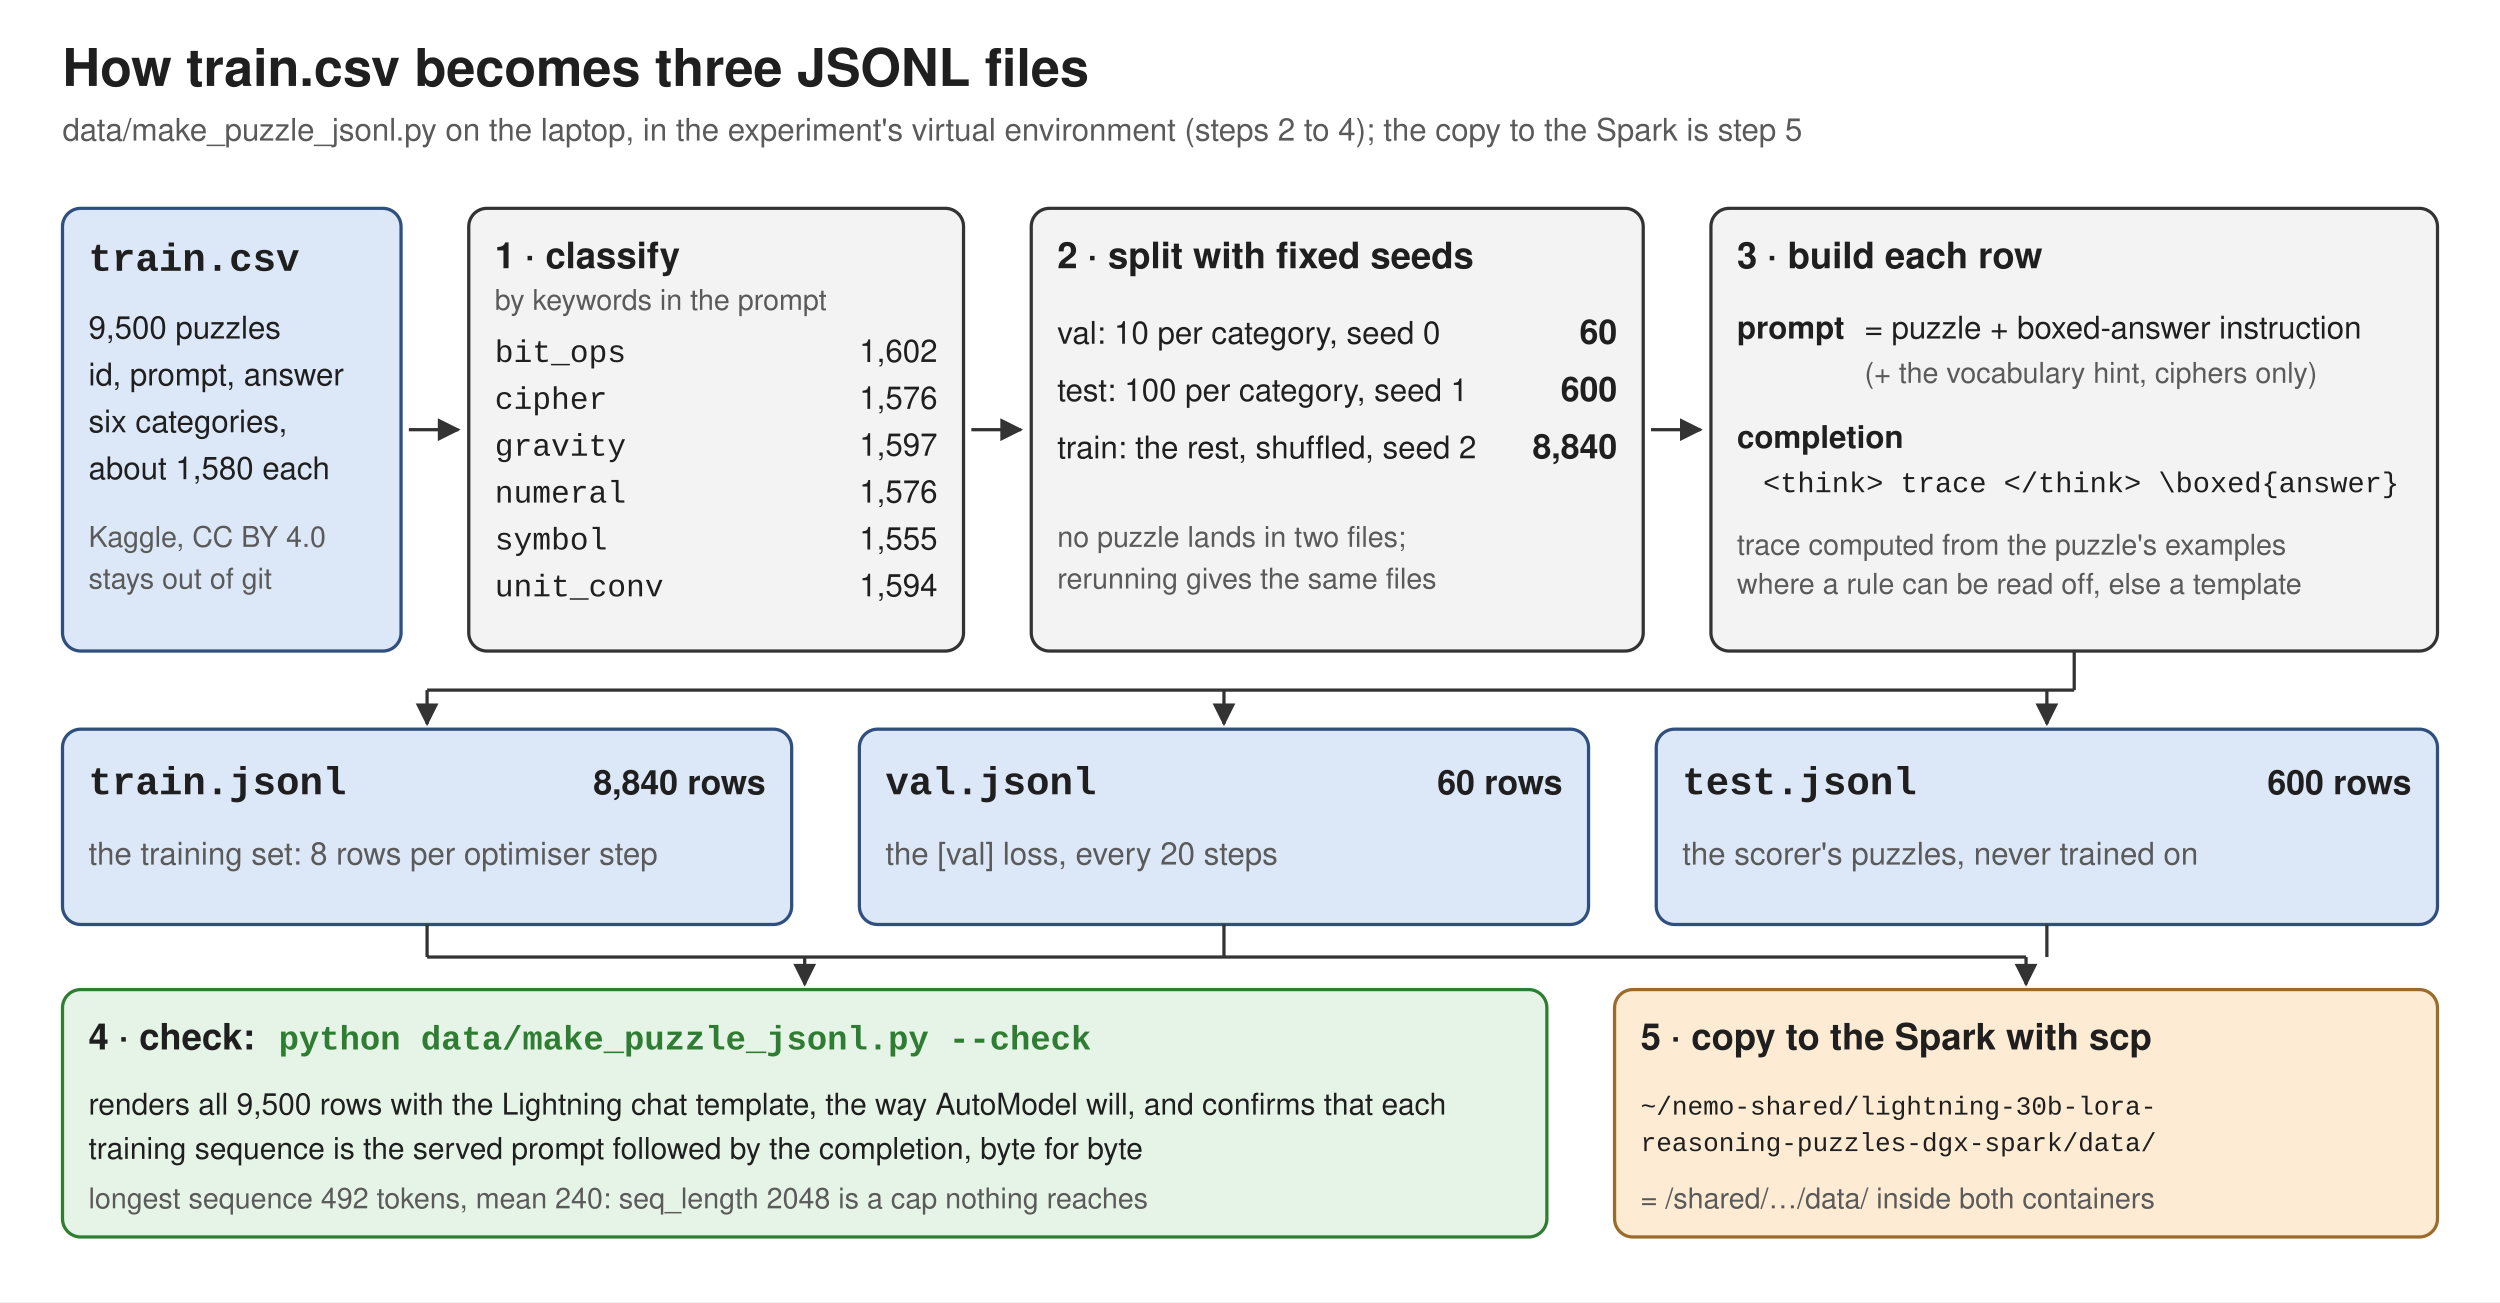
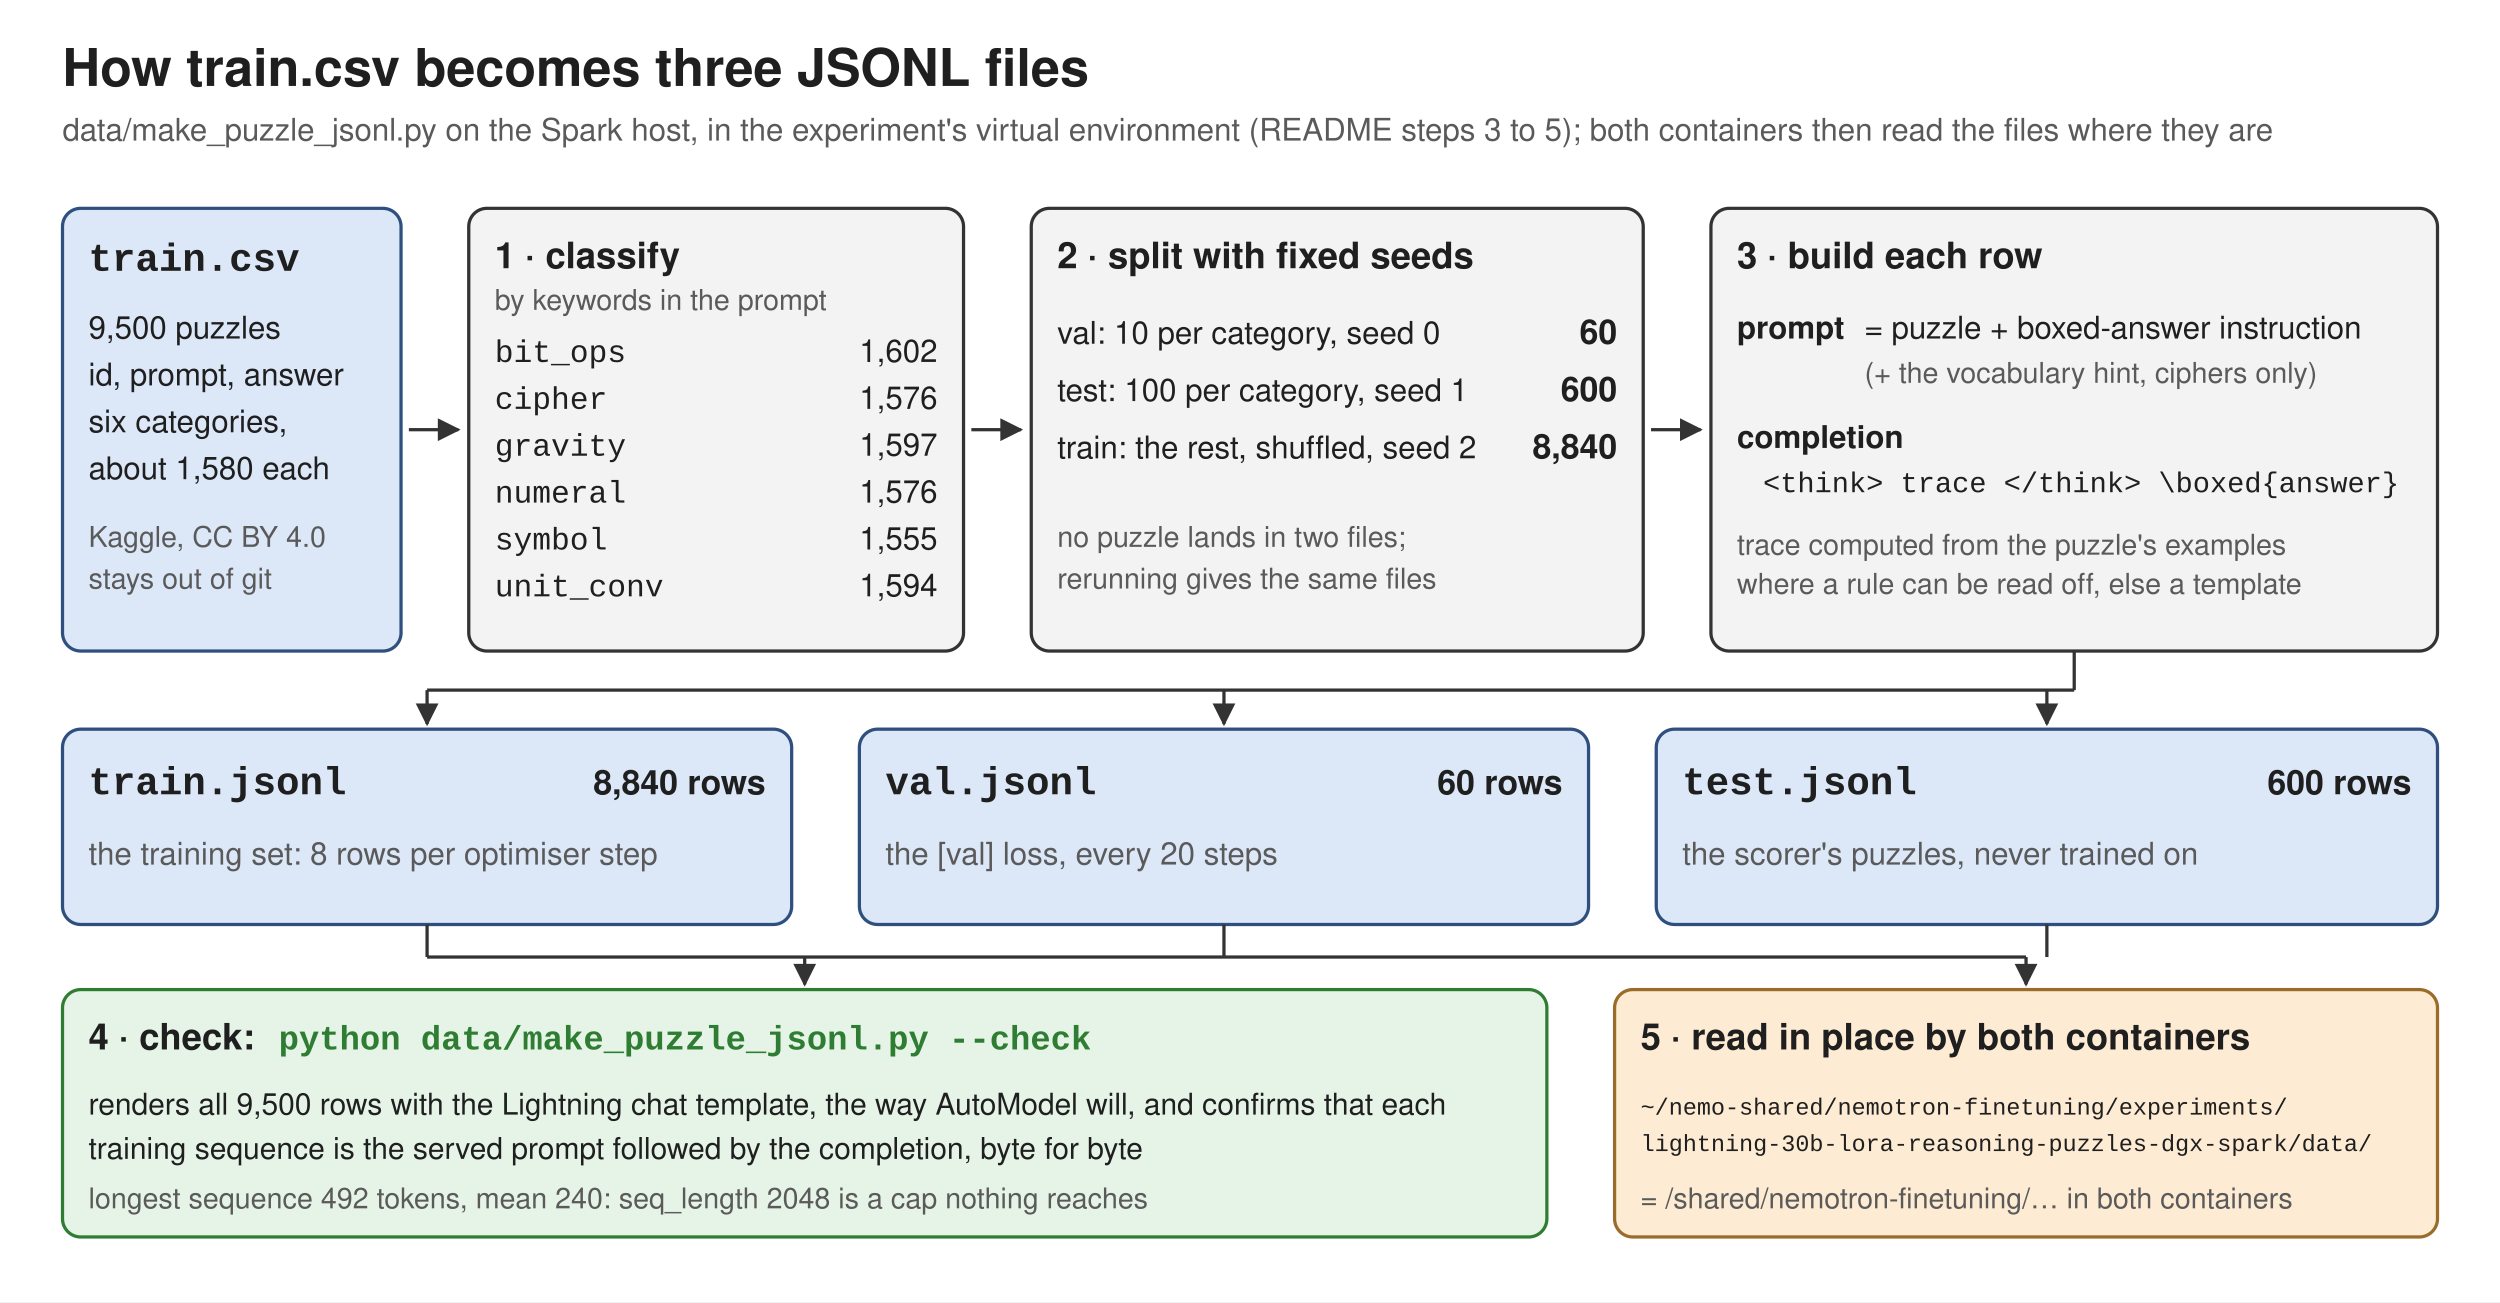
<svg xmlns="http://www.w3.org/2000/svg" width="1920" height="1000" viewBox="0 0 1920 1000" role="img" aria-label="How train.csv becomes three JSONL files">
  <defs>
    <marker id="arrow" viewBox="0 0 10 10" refX="9" refY="5" markerWidth="7" markerHeight="7" orient="auto-start-reverse">
      <path d="M0 0L10 5L0 10z" fill="#333333" />
    </marker>
  </defs>
  <rect width="1920" height="1000" fill="#ffffff" />
  <text x="48" y="66" font-family="'Helvetica Neue', Helvetica, Arial, sans-serif" font-size="40" font-weight="700" fill="#1f1f1f" text-anchor="start">How train.csv becomes three JSONL files</text>
-   <text x="48" y="108" font-family="'Helvetica Neue', Helvetica, Arial, sans-serif" font-size="24" font-weight="400" fill="#5a5a5a" text-anchor="start">data/make_puzzle_jsonl.py on the laptop, in the experiment's virtual environment (steps 2 to 4); the copy to the Spark is step 5</text>
+   <text x="48" y="108" font-family="'Helvetica Neue', Helvetica, Arial, sans-serif" font-size="24" font-weight="400" fill="#5a5a5a" text-anchor="start">data/make_puzzle_jsonl.py on the Spark host, in the experiment's virtual environment (README steps 3 to 5); both containers then read the files where they are</text>
  <rect x="48" y="160" width="260" height="340" rx="14" fill="#dce8f8" stroke="#2f4f7f" stroke-width="2.5" />
  <text x="68" y="208" font-family="Menlo, Monaco, 'Courier New', monospace" font-size="30" font-weight="700" fill="#1f1f1f" text-anchor="start">train.csv</text>
  <text x="68" y="260" font-family="'Helvetica Neue', Helvetica, Arial, sans-serif" font-size="24" font-weight="400" fill="#1f1f1f" text-anchor="start">9,500 puzzles</text>
  <text x="68" y="296" font-family="'Helvetica Neue', Helvetica, Arial, sans-serif" font-size="24" font-weight="400" fill="#1f1f1f" text-anchor="start">id, prompt, answer</text>
  <text x="68" y="332" font-family="'Helvetica Neue', Helvetica, Arial, sans-serif" font-size="24" font-weight="400" fill="#1f1f1f" text-anchor="start">six categories,</text>
  <text x="68" y="368" font-family="'Helvetica Neue', Helvetica, Arial, sans-serif" font-size="24" font-weight="400" fill="#1f1f1f" text-anchor="start">about 1,580 each</text>
  <text x="68" y="420" font-family="'Helvetica Neue', Helvetica, Arial, sans-serif" font-size="22" font-weight="400" fill="#5a5a5a" text-anchor="start">Kaggle, CC BY 4.0</text>
  <text x="68" y="452" font-family="'Helvetica Neue', Helvetica, Arial, sans-serif" font-size="22" font-weight="400" fill="#5a5a5a" text-anchor="start">stays out of git</text>
  <rect x="360" y="160" width="380" height="340" rx="14" fill="#f3f3f3" stroke="#333333" stroke-width="2.5" />
  <text x="380" y="206" font-family="'Helvetica Neue', Helvetica, Arial, sans-serif" font-size="28" font-weight="700" fill="#1f1f1f" text-anchor="start">1 · classify</text>
  <text x="380" y="238" font-family="'Helvetica Neue', Helvetica, Arial, sans-serif" font-size="22" font-weight="400" fill="#5a5a5a" text-anchor="start">by keywords in the prompt</text>
  <text x="380" y="278" font-family="Menlo, Monaco, 'Courier New', monospace" font-size="24" font-weight="400" fill="#1f1f1f" text-anchor="start">bit_ops</text>
  <text x="720" y="278" font-family="'Helvetica Neue', Helvetica, Arial, sans-serif" font-size="24" font-weight="400" fill="#1f1f1f" text-anchor="end">1,602</text>
  <text x="380" y="314" font-family="Menlo, Monaco, 'Courier New', monospace" font-size="24" font-weight="400" fill="#1f1f1f" text-anchor="start">cipher</text>
  <text x="720" y="314" font-family="'Helvetica Neue', Helvetica, Arial, sans-serif" font-size="24" font-weight="400" fill="#1f1f1f" text-anchor="end">1,576</text>
  <text x="380" y="350" font-family="Menlo, Monaco, 'Courier New', monospace" font-size="24" font-weight="400" fill="#1f1f1f" text-anchor="start">gravity</text>
  <text x="720" y="350" font-family="'Helvetica Neue', Helvetica, Arial, sans-serif" font-size="24" font-weight="400" fill="#1f1f1f" text-anchor="end">1,597</text>
  <text x="380" y="386" font-family="Menlo, Monaco, 'Courier New', monospace" font-size="24" font-weight="400" fill="#1f1f1f" text-anchor="start">numeral</text>
  <text x="720" y="386" font-family="'Helvetica Neue', Helvetica, Arial, sans-serif" font-size="24" font-weight="400" fill="#1f1f1f" text-anchor="end">1,576</text>
  <text x="380" y="422" font-family="Menlo, Monaco, 'Courier New', monospace" font-size="24" font-weight="400" fill="#1f1f1f" text-anchor="start">symbol</text>
  <text x="720" y="422" font-family="'Helvetica Neue', Helvetica, Arial, sans-serif" font-size="24" font-weight="400" fill="#1f1f1f" text-anchor="end">1,555</text>
  <text x="380" y="458" font-family="Menlo, Monaco, 'Courier New', monospace" font-size="24" font-weight="400" fill="#1f1f1f" text-anchor="start">unit_conv</text>
  <text x="720" y="458" font-family="'Helvetica Neue', Helvetica, Arial, sans-serif" font-size="24" font-weight="400" fill="#1f1f1f" text-anchor="end">1,594</text>
  <rect x="792" y="160" width="470" height="340" rx="14" fill="#f3f3f3" stroke="#333333" stroke-width="2.5" />
  <text x="812" y="206" font-family="'Helvetica Neue', Helvetica, Arial, sans-serif" font-size="28" font-weight="700" fill="#1f1f1f" text-anchor="start">2 · split with fixed seeds</text>
  <text x="812" y="264" font-family="'Helvetica Neue', Helvetica, Arial, sans-serif" font-size="24" font-weight="400" fill="#1f1f1f" text-anchor="start">val: 10 per category, seed 0</text>
  <text x="1242" y="264" font-family="'Helvetica Neue', Helvetica, Arial, sans-serif" font-size="26" font-weight="700" fill="#1f1f1f" text-anchor="end">60</text>
  <text x="812" y="308" font-family="'Helvetica Neue', Helvetica, Arial, sans-serif" font-size="24" font-weight="400" fill="#1f1f1f" text-anchor="start">test: 100 per category, seed 1</text>
  <text x="1242" y="308" font-family="'Helvetica Neue', Helvetica, Arial, sans-serif" font-size="26" font-weight="700" fill="#1f1f1f" text-anchor="end">600</text>
  <text x="812" y="352" font-family="'Helvetica Neue', Helvetica, Arial, sans-serif" font-size="24" font-weight="400" fill="#1f1f1f" text-anchor="start">train: the rest, shuffled, seed 2</text>
  <text x="1242" y="352" font-family="'Helvetica Neue', Helvetica, Arial, sans-serif" font-size="26" font-weight="700" fill="#1f1f1f" text-anchor="end">8,840</text>
  <text x="812" y="420" font-family="'Helvetica Neue', Helvetica, Arial, sans-serif" font-size="22" font-weight="400" fill="#5a5a5a" text-anchor="start">no puzzle lands in two files;</text>
  <text x="812" y="452" font-family="'Helvetica Neue', Helvetica, Arial, sans-serif" font-size="22" font-weight="400" fill="#5a5a5a" text-anchor="start">rerunning gives the same files</text>
  <rect x="1314" y="160" width="558" height="340" rx="14" fill="#f3f3f3" stroke="#333333" stroke-width="2.5" />
  <text x="1334" y="206" font-family="'Helvetica Neue', Helvetica, Arial, sans-serif" font-size="28" font-weight="700" fill="#1f1f1f" text-anchor="start">3 · build each row</text>
  <text x="1334" y="260" font-family="'Helvetica Neue', Helvetica, Arial, sans-serif" font-size="24" font-weight="700" fill="#1f1f1f" text-anchor="start">prompt</text>
  <text x="1432" y="260" font-family="'Helvetica Neue', Helvetica, Arial, sans-serif" font-size="24" font-weight="400" fill="#1f1f1f" text-anchor="start">= puzzle + boxed-answer instruction</text>
  <text x="1432" y="294" font-family="'Helvetica Neue', Helvetica, Arial, sans-serif" font-size="22" font-weight="400" fill="#5a5a5a" text-anchor="start">(+ the vocabulary hint, ciphers only)</text>
  <text x="1334" y="344" font-family="'Helvetica Neue', Helvetica, Arial, sans-serif" font-size="24" font-weight="700" fill="#1f1f1f" text-anchor="start">completion</text>
  <text x="1354" y="378" font-family="Menlo, Monaco, 'Courier New', monospace" font-size="22" font-weight="400" fill="#1f1f1f" text-anchor="start">&lt;think&gt; trace &lt;/think&gt; \boxed{answer}</text>
  <text x="1334" y="426" font-family="'Helvetica Neue', Helvetica, Arial, sans-serif" font-size="22" font-weight="400" fill="#5a5a5a" text-anchor="start">trace computed from the puzzle's examples</text>
  <text x="1334" y="456" font-family="'Helvetica Neue', Helvetica, Arial, sans-serif" font-size="22" font-weight="400" fill="#5a5a5a" text-anchor="start">where a rule can be read off, else a template</text>
  <line x1="314" y1="330.0" x2="352" y2="330.0" stroke="#333333" stroke-width="2.5" marker-end="url(#arrow)" />
  <line x1="746" y1="330.0" x2="784" y2="330.0" stroke="#333333" stroke-width="2.5" marker-end="url(#arrow)" />
  <line x1="1268" y1="330.0" x2="1306" y2="330.0" stroke="#333333" stroke-width="2.5" marker-end="url(#arrow)" />
  <rect x="48" y="560" width="560" height="150" rx="14" fill="#dce8f8" stroke="#2f4f7f" stroke-width="2.5" />
  <text x="68" y="610" font-family="Menlo, Monaco, 'Courier New', monospace" font-size="30" font-weight="700" fill="#1f1f1f" text-anchor="start">train.jsonl</text>
  <text x="588" y="610" font-family="'Helvetica Neue', Helvetica, Arial, sans-serif" font-size="26" font-weight="700" fill="#1f1f1f" text-anchor="end">8,840 rows</text>
  <text x="68" y="664" font-family="'Helvetica Neue', Helvetica, Arial, sans-serif" font-size="24" font-weight="400" fill="#5a5a5a" text-anchor="start">the training set: 8 rows per optimiser step</text>
  <rect x="660" y="560" width="560" height="150" rx="14" fill="#dce8f8" stroke="#2f4f7f" stroke-width="2.5" />
  <text x="680" y="610" font-family="Menlo, Monaco, 'Courier New', monospace" font-size="30" font-weight="700" fill="#1f1f1f" text-anchor="start">val.jsonl</text>
  <text x="1200" y="610" font-family="'Helvetica Neue', Helvetica, Arial, sans-serif" font-size="26" font-weight="700" fill="#1f1f1f" text-anchor="end">60 rows</text>
  <text x="680" y="664" font-family="'Helvetica Neue', Helvetica, Arial, sans-serif" font-size="24" font-weight="400" fill="#5a5a5a" text-anchor="start">the [val] loss, every 20 steps</text>
  <rect x="1272" y="560" width="600" height="150" rx="14" fill="#dce8f8" stroke="#2f4f7f" stroke-width="2.5" />
  <text x="1292" y="610" font-family="Menlo, Monaco, 'Courier New', monospace" font-size="30" font-weight="700" fill="#1f1f1f" text-anchor="start">test.jsonl</text>
  <text x="1852" y="610" font-family="'Helvetica Neue', Helvetica, Arial, sans-serif" font-size="26" font-weight="700" fill="#1f1f1f" text-anchor="end">600 rows</text>
  <text x="1292" y="664" font-family="'Helvetica Neue', Helvetica, Arial, sans-serif" font-size="24" font-weight="400" fill="#5a5a5a" text-anchor="start">the scorer's puzzles, never trained on</text>
  <line x1="1593.0" y1="500" x2="1593.0" y2="530" stroke="#333333" stroke-width="2.5" />
  <line x1="328.0" y1="530" x2="1593.0" y2="530" stroke="#333333" stroke-width="2.5" />
  <line x1="328.0" y1="530" x2="328.0" y2="556" stroke="#333333" stroke-width="2.5" marker-end="url(#arrow)" />
  <line x1="940.0" y1="530" x2="940.0" y2="556" stroke="#333333" stroke-width="2.5" marker-end="url(#arrow)" />
  <line x1="1572.0" y1="530" x2="1572.0" y2="556" stroke="#333333" stroke-width="2.5" marker-end="url(#arrow)" />
  <rect x="48" y="760" width="1140" height="190" rx="14" fill="#e6f4e7" stroke="#2e7d32" stroke-width="2.5" />
  <text x="68" y="806" font-family="'Helvetica Neue', Helvetica, Arial, sans-serif" font-size="28" font-weight="700" fill="#1f1f1f" text-anchor="start">4 · check:</text>
  <text x="214" y="806" font-family="Menlo, Monaco, 'Courier New', monospace" font-size="26" font-weight="700" fill="#2e7d32" text-anchor="start">python data/make_puzzle_jsonl.py --check</text>
  <text x="68" y="856" font-family="'Helvetica Neue', Helvetica, Arial, sans-serif" font-size="23" font-weight="400" fill="#1f1f1f" text-anchor="start">renders all 9,500 rows with the Lightning chat template, the way AutoModel will, and confirms that each</text>
  <text x="68" y="890" font-family="'Helvetica Neue', Helvetica, Arial, sans-serif" font-size="23" font-weight="400" fill="#1f1f1f" text-anchor="start">training sequence is the served prompt followed by the completion, byte for byte</text>
  <text x="68" y="928" font-family="'Helvetica Neue', Helvetica, Arial, sans-serif" font-size="22" font-weight="400" fill="#5a5a5a" text-anchor="start">longest sequence 492 tokens, mean 240: seq_length 2048 is a cap nothing reaches</text>
  <rect x="1240" y="760" width="632" height="190" rx="14" fill="#fdebd3" stroke="#9a6b2a" stroke-width="2.5" />
-   <text x="1260" y="806" font-family="'Helvetica Neue', Helvetica, Arial, sans-serif" font-size="28" font-weight="700" fill="#1f1f1f" text-anchor="start">5 · copy to the Spark with scp</text>
-   <text x="1260" y="856" font-family="Menlo, Monaco, 'Courier New', monospace" font-size="20" font-weight="400" fill="#1f1f1f" text-anchor="start">~/nemo-shared/lightning-30b-lora-</text>
-   <text x="1260" y="884" font-family="Menlo, Monaco, 'Courier New', monospace" font-size="20" font-weight="400" fill="#1f1f1f" text-anchor="start">reasoning-puzzles-dgx-spark/data/</text>
-   <text x="1260" y="928" font-family="'Helvetica Neue', Helvetica, Arial, sans-serif" font-size="22" font-weight="400" fill="#5a5a5a" text-anchor="start">= /shared/…/data/ inside both containers</text>
+   <text x="1260" y="806" font-family="'Helvetica Neue', Helvetica, Arial, sans-serif" font-size="28" font-weight="700" fill="#1f1f1f" text-anchor="start">5 · read in place by both containers</text>
+   <text x="1260" y="856" font-family="Menlo, Monaco, 'Courier New', monospace" font-size="18" font-weight="400" fill="#1f1f1f" text-anchor="start">~/nemo-shared/nemotron-finetuning/experiments/</text>
+   <text x="1260" y="884" font-family="Menlo, Monaco, 'Courier New', monospace" font-size="18" font-weight="400" fill="#1f1f1f" text-anchor="start">lightning-30b-lora-reasoning-puzzles-dgx-spark/data/</text>
+   <text x="1260" y="928" font-family="'Helvetica Neue', Helvetica, Arial, sans-serif" font-size="22" font-weight="400" fill="#5a5a5a" text-anchor="start">= /shared/nemotron-finetuning/… in both containers</text>
  <line x1="328.0" y1="710" x2="328.0" y2="735" stroke="#333333" stroke-width="2.5" />
  <line x1="940.0" y1="710" x2="940.0" y2="735" stroke="#333333" stroke-width="2.5" />
  <line x1="1572.0" y1="710" x2="1572.0" y2="735" stroke="#333333" stroke-width="2.5" />
  <line x1="328.0" y1="735" x2="1556" y2="735" stroke="#333333" stroke-width="2.5" />
  <line x1="618" y1="735" x2="618" y2="756" stroke="#333333" stroke-width="2.5" marker-end="url(#arrow)" />
  <line x1="1556" y1="735" x2="1556" y2="756" stroke="#333333" stroke-width="2.5" marker-end="url(#arrow)" />
</svg>
